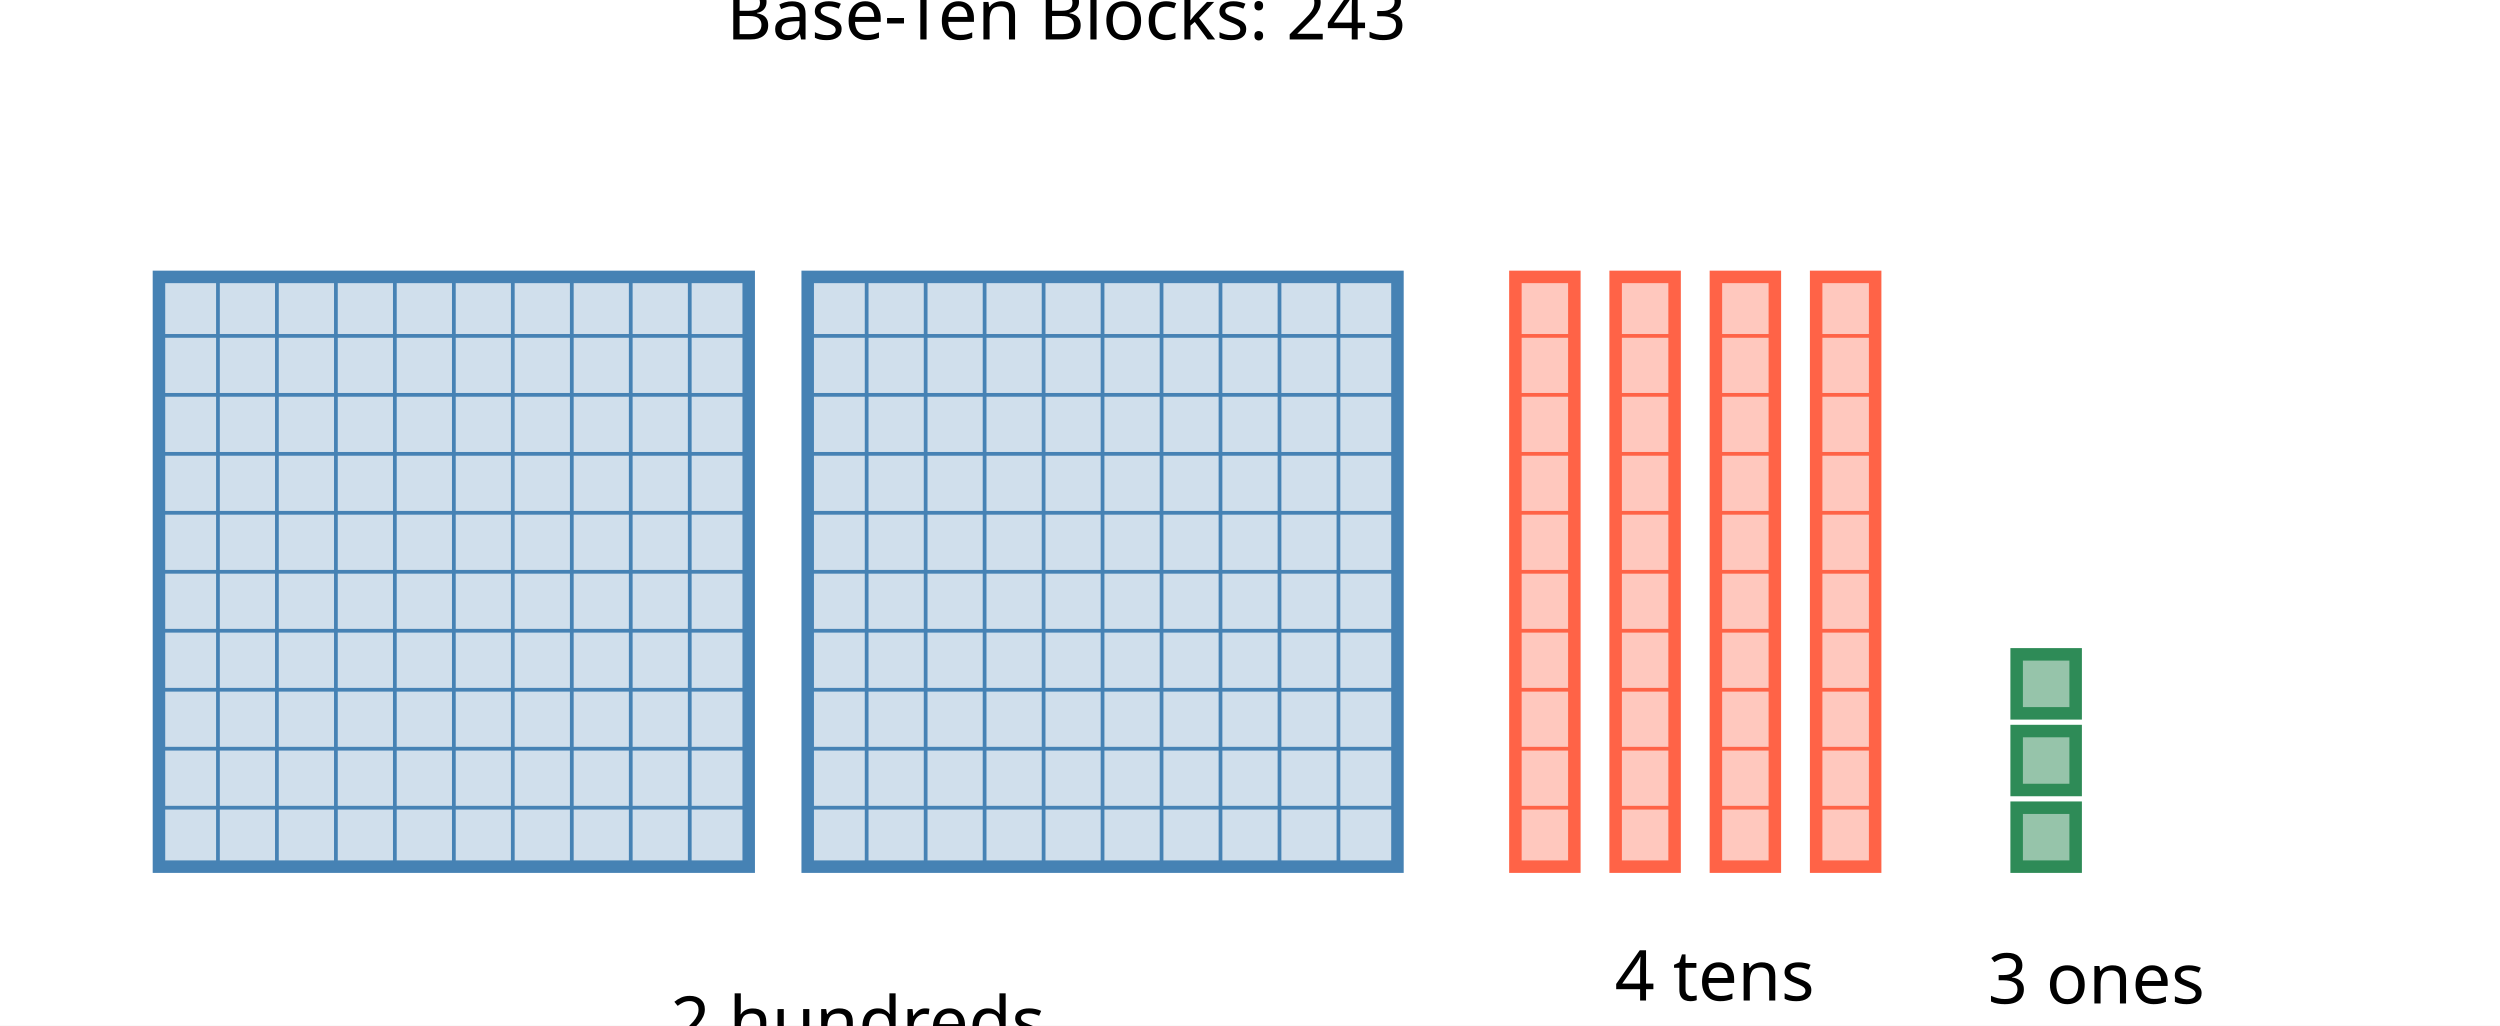
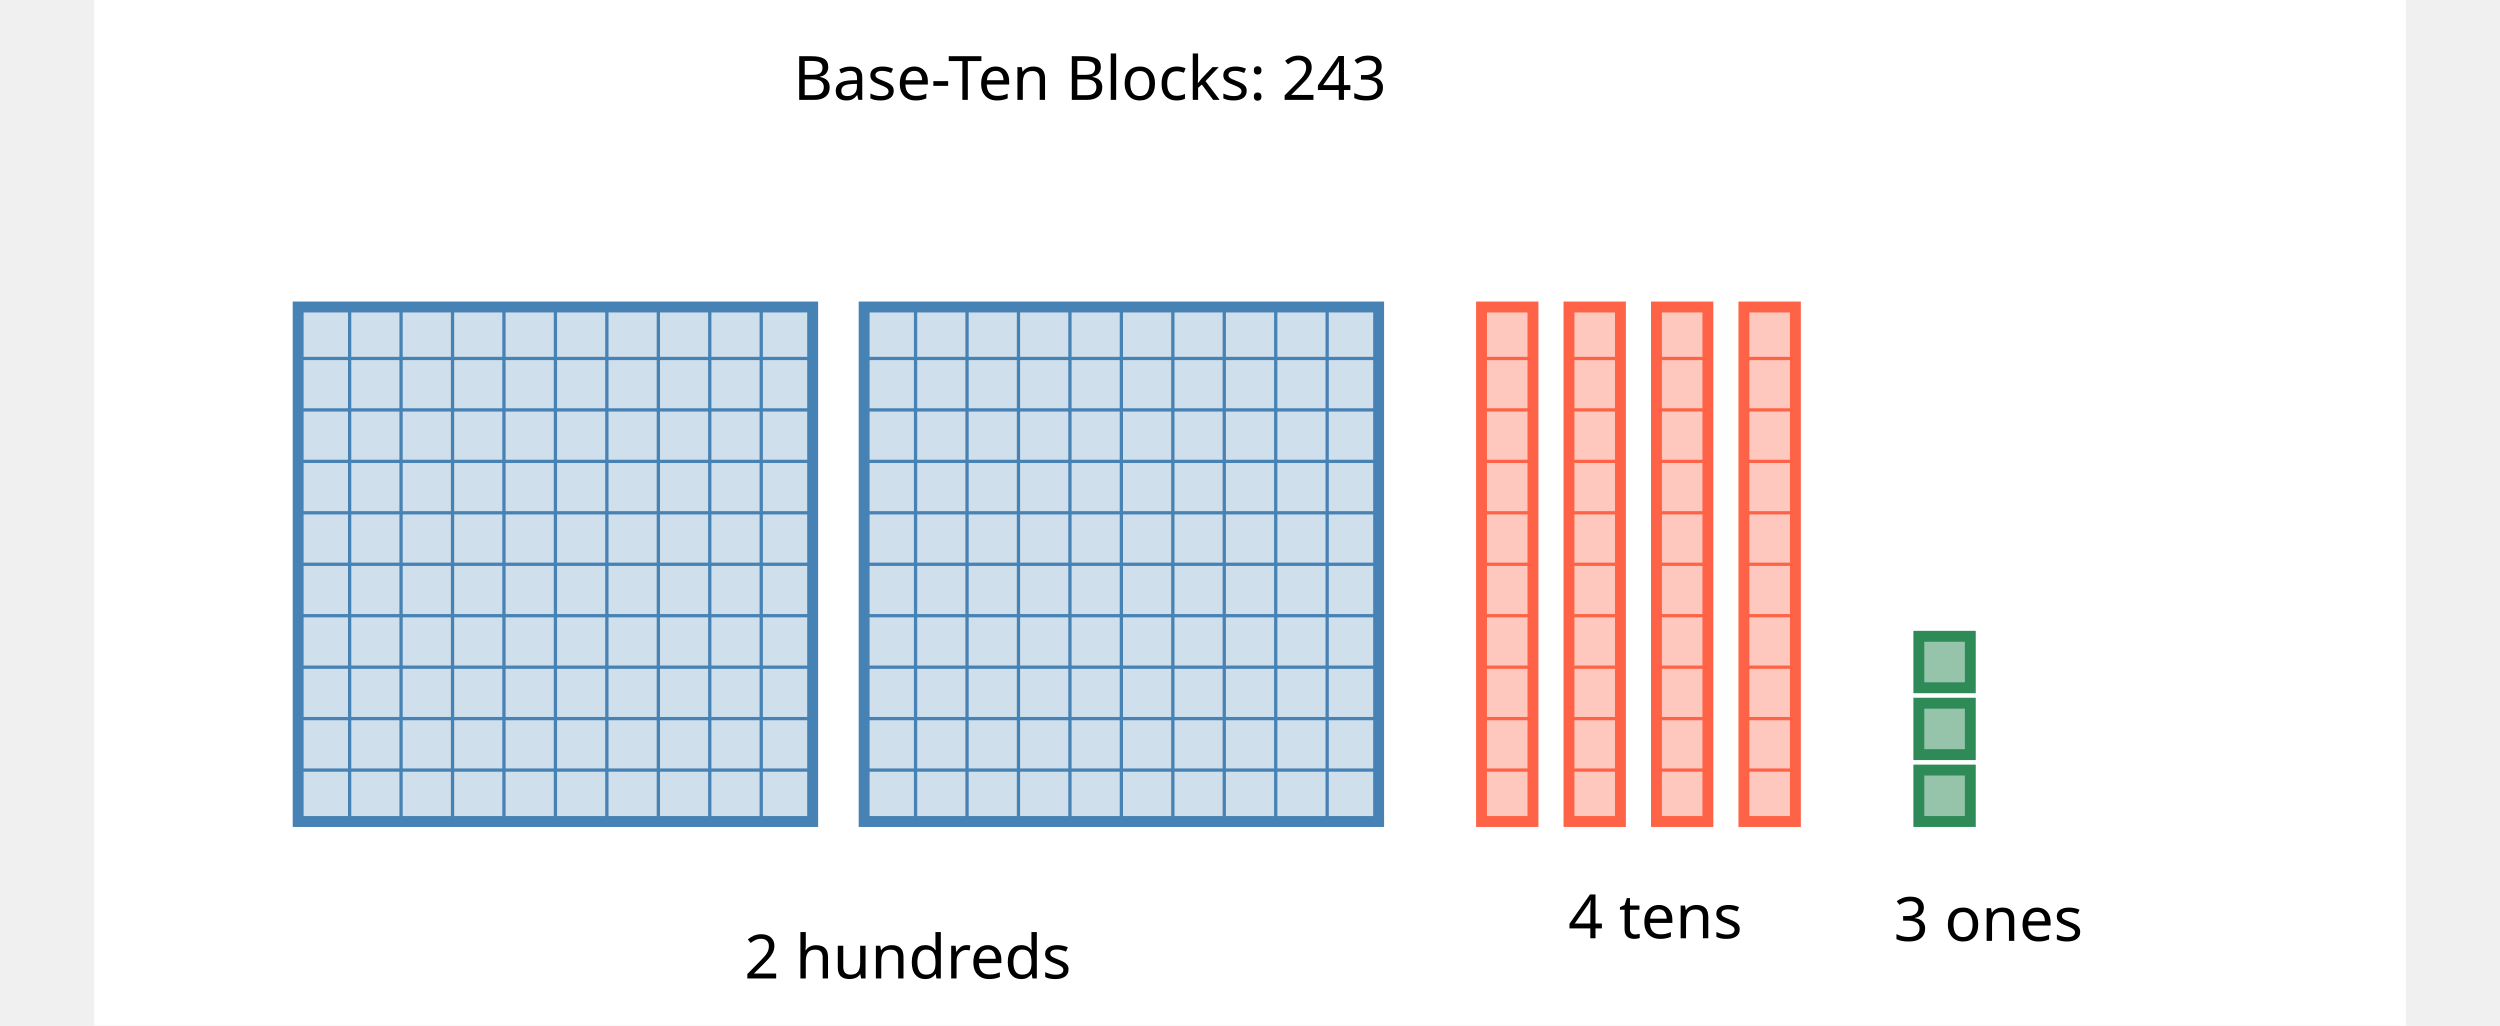
- <svg xmlns="http://www.w3.org/2000/svg" width="500" height="205.128" viewBox="0 0 500 205.128">
+ <svg xmlns="http://www.w3.org/2000/svg" width="500" height="205.128" viewBox="-15 -15 530 235.128">
  <defs>
    <marker id="arrowhead" markerWidth="8" markerHeight="6" refX="8" refY="3" orient="auto">
      <path d="M 0 0 L 8 3 L 0 6 Z" fill="black" />
    </marker>
    <marker id="arrowhead-start" markerWidth="8" markerHeight="6" refX="0" refY="3" orient="auto-start-reverse">
      <path d="M 0 0 L 8 3 L 0 6 Z" fill="black" />
    </marker>
    <style>
    @font-face { font-family: 'NunitoSans'; font-weight: normal; font-style: normal; src: url('/fonts/NunitoSans-Regular.ttf'); }
    @font-face { font-family: 'NunitoSans'; font-weight: bold; font-style: normal; src: url('/fonts/NunitoSans-Bold.ttf'); }
    @font-face { font-family: 'NunitoSans'; font-weight: normal; font-style: italic; src: url('/fonts/NunitoSans-Italic.ttf'); }
    @font-face { font-family: 'NunitoSans'; font-weight: bold; font-style: italic; src: url('/fonts/NunitoSans-BoldItalic.ttf'); }
</style>
  </defs>
-   <rect x="0" y="0" width="500" height="205.128" fill="white" />
+   <rect x="-15" y="-15" width="530" height="235.128" fill="white" />
  <polygon data-ir-id="__pydsl_poly_5" data-role="fill" points="31.79,173.33 149.74,173.33 149.74,55.38 31.79,55.38" fill="steelblue" fill-opacity="0.25" stroke="none" />
  <polygon data-ir-id="__pydsl_poly_84" data-role="fill" points="161.54,173.33 279.49,173.33 279.49,55.38 161.54,55.38" fill="steelblue" fill-opacity="0.25" stroke="none" />
  <polygon data-ir-id="__pydsl_poly_163" data-role="fill" points="303.08,173.33 314.87,173.33 314.87,55.38 303.08,55.38" fill="tomato" fill-opacity="0.35" stroke="none" />
  <polygon data-ir-id="__pydsl_poly_206" data-role="fill" points="323.13,173.33 334.92,173.33 334.92,55.38 323.13,55.38" fill="tomato" fill-opacity="0.35" stroke="none" />
  <polygon data-ir-id="__pydsl_poly_249" data-role="fill" points="343.18,173.33 354.97,173.33 354.97,55.38 343.18,55.38" fill="tomato" fill-opacity="0.35" stroke="none" />
  <polygon data-ir-id="__pydsl_poly_292" data-role="fill" points="363.23,173.33 375.03,173.33 375.03,55.38 363.23,55.38" fill="tomato" fill-opacity="0.35" stroke="none" />
  <polygon data-ir-id="__pydsl_poly_335" data-role="fill" points="403.33,173.33 415.13,173.33 415.13,161.54 403.33,161.54" fill="seagreen" fill-opacity="0.5" stroke="none" />
  <polygon data-ir-id="__pydsl_poly_342" data-role="fill" points="403.33,158.00 415.13,158.00 415.13,146.21 403.33,146.21" fill="seagreen" fill-opacity="0.5" stroke="none" />
  <polygon data-ir-id="__pydsl_poly_349" data-role="fill" points="403.33,142.67 415.13,142.67 415.13,130.87 403.33,130.87" fill="seagreen" fill-opacity="0.5" stroke="none" />
  <polygon data-ir-id="__pydsl_poly_5" data-type="polygon" data-vertices="__pydsl_pt_1,__pydsl_pt_2,__pydsl_pt_3,__pydsl_pt_4" points="31.79,173.33 149.74,173.33 149.74,55.38 31.79,55.38" fill="none" stroke="steelblue" stroke-width="2.5" />
  <line data-ir-id="__pydsl_seg_10" data-type="segment" data-endpoints="__pydsl_pt_8,__pydsl_pt_9" x1="43.59" y1="173.33" x2="43.59" y2="55.38" stroke="steelblue" stroke-width="0.75" />
  <line data-ir-id="__pydsl_seg_14" data-type="segment" data-endpoints="__pydsl_pt_12,__pydsl_pt_13" x1="55.38" y1="173.33" x2="55.38" y2="55.38" stroke="steelblue" stroke-width="0.75" />
  <line data-ir-id="__pydsl_seg_18" data-type="segment" data-endpoints="__pydsl_pt_16,__pydsl_pt_17" x1="67.18" y1="173.33" x2="67.18" y2="55.38" stroke="steelblue" stroke-width="0.75" />
  <line data-ir-id="__pydsl_seg_22" data-type="segment" data-endpoints="__pydsl_pt_20,__pydsl_pt_21" x1="78.97" y1="173.33" x2="78.97" y2="55.38" stroke="steelblue" stroke-width="0.75" />
  <line data-ir-id="__pydsl_seg_26" data-type="segment" data-endpoints="__pydsl_pt_24,__pydsl_pt_25" x1="90.77" y1="173.33" x2="90.77" y2="55.38" stroke="steelblue" stroke-width="0.75" />
  <line data-ir-id="__pydsl_seg_30" data-type="segment" data-endpoints="__pydsl_pt_28,__pydsl_pt_29" x1="102.56" y1="173.33" x2="102.56" y2="55.38" stroke="steelblue" stroke-width="0.75" />
  <line data-ir-id="__pydsl_seg_34" data-type="segment" data-endpoints="__pydsl_pt_32,__pydsl_pt_33" x1="114.36" y1="173.33" x2="114.36" y2="55.38" stroke="steelblue" stroke-width="0.75" />
  <line data-ir-id="__pydsl_seg_38" data-type="segment" data-endpoints="__pydsl_pt_36,__pydsl_pt_37" x1="126.15" y1="173.33" x2="126.15" y2="55.38" stroke="steelblue" stroke-width="0.75" />
  <line data-ir-id="__pydsl_seg_42" data-type="segment" data-endpoints="__pydsl_pt_40,__pydsl_pt_41" x1="137.95" y1="173.33" x2="137.95" y2="55.38" stroke="steelblue" stroke-width="0.75" />
  <line data-ir-id="__pydsl_seg_46" data-type="segment" data-endpoints="__pydsl_pt_44,__pydsl_pt_45" x1="31.79" y1="161.54" x2="149.74" y2="161.54" stroke="steelblue" stroke-width="0.75" />
  <line data-ir-id="__pydsl_seg_50" data-type="segment" data-endpoints="__pydsl_pt_48,__pydsl_pt_49" x1="31.79" y1="149.74" x2="149.74" y2="149.74" stroke="steelblue" stroke-width="0.75" />
  <line data-ir-id="__pydsl_seg_54" data-type="segment" data-endpoints="__pydsl_pt_52,__pydsl_pt_53" x1="31.79" y1="137.95" x2="149.74" y2="137.95" stroke="steelblue" stroke-width="0.75" />
  <line data-ir-id="__pydsl_seg_58" data-type="segment" data-endpoints="__pydsl_pt_56,__pydsl_pt_57" x1="31.79" y1="126.15" x2="149.74" y2="126.15" stroke="steelblue" stroke-width="0.75" />
  <line data-ir-id="__pydsl_seg_62" data-type="segment" data-endpoints="__pydsl_pt_60,__pydsl_pt_61" x1="31.79" y1="114.36" x2="149.74" y2="114.36" stroke="steelblue" stroke-width="0.75" />
  <line data-ir-id="__pydsl_seg_66" data-type="segment" data-endpoints="__pydsl_pt_64,__pydsl_pt_65" x1="31.79" y1="102.56" x2="149.74" y2="102.56" stroke="steelblue" stroke-width="0.75" />
  <line data-ir-id="__pydsl_seg_70" data-type="segment" data-endpoints="__pydsl_pt_68,__pydsl_pt_69" x1="31.79" y1="90.77" x2="149.74" y2="90.77" stroke="steelblue" stroke-width="0.75" />
  <line data-ir-id="__pydsl_seg_74" data-type="segment" data-endpoints="__pydsl_pt_72,__pydsl_pt_73" x1="31.79" y1="78.97" x2="149.74" y2="78.97" stroke="steelblue" stroke-width="0.75" />
  <line data-ir-id="__pydsl_seg_78" data-type="segment" data-endpoints="__pydsl_pt_76,__pydsl_pt_77" x1="31.79" y1="67.18" x2="149.74" y2="67.18" stroke="steelblue" stroke-width="0.75" />
  <polygon data-ir-id="__pydsl_poly_84" data-type="polygon" data-vertices="__pydsl_pt_80,__pydsl_pt_81,__pydsl_pt_82,__pydsl_pt_83" points="161.54,173.33 279.49,173.33 279.49,55.38 161.54,55.38" fill="none" stroke="steelblue" stroke-width="2.5" />
  <line data-ir-id="__pydsl_seg_89" data-type="segment" data-endpoints="__pydsl_pt_87,__pydsl_pt_88" x1="173.33" y1="173.33" x2="173.33" y2="55.38" stroke="steelblue" stroke-width="0.75" />
  <line data-ir-id="__pydsl_seg_93" data-type="segment" data-endpoints="__pydsl_pt_91,__pydsl_pt_92" x1="185.13" y1="173.33" x2="185.13" y2="55.38" stroke="steelblue" stroke-width="0.75" />
  <line data-ir-id="__pydsl_seg_97" data-type="segment" data-endpoints="__pydsl_pt_95,__pydsl_pt_96" x1="196.92" y1="173.33" x2="196.92" y2="55.38" stroke="steelblue" stroke-width="0.75" />
  <line data-ir-id="__pydsl_seg_101" data-type="segment" data-endpoints="__pydsl_pt_99,__pydsl_pt_100" x1="208.72" y1="173.33" x2="208.72" y2="55.38" stroke="steelblue" stroke-width="0.75" />
  <line data-ir-id="__pydsl_seg_105" data-type="segment" data-endpoints="__pydsl_pt_103,__pydsl_pt_104" x1="220.51" y1="173.33" x2="220.51" y2="55.38" stroke="steelblue" stroke-width="0.75" />
  <line data-ir-id="__pydsl_seg_109" data-type="segment" data-endpoints="__pydsl_pt_107,__pydsl_pt_108" x1="232.31" y1="173.33" x2="232.31" y2="55.38" stroke="steelblue" stroke-width="0.75" />
  <line data-ir-id="__pydsl_seg_113" data-type="segment" data-endpoints="__pydsl_pt_111,__pydsl_pt_112" x1="244.10" y1="173.33" x2="244.10" y2="55.38" stroke="steelblue" stroke-width="0.75" />
  <line data-ir-id="__pydsl_seg_117" data-type="segment" data-endpoints="__pydsl_pt_115,__pydsl_pt_116" x1="255.90" y1="173.33" x2="255.90" y2="55.38" stroke="steelblue" stroke-width="0.75" />
  <line data-ir-id="__pydsl_seg_121" data-type="segment" data-endpoints="__pydsl_pt_119,__pydsl_pt_120" x1="267.69" y1="173.33" x2="267.69" y2="55.38" stroke="steelblue" stroke-width="0.75" />
  <line data-ir-id="__pydsl_seg_125" data-type="segment" data-endpoints="__pydsl_pt_123,__pydsl_pt_124" x1="161.54" y1="161.54" x2="279.49" y2="161.54" stroke="steelblue" stroke-width="0.75" />
  <line data-ir-id="__pydsl_seg_129" data-type="segment" data-endpoints="__pydsl_pt_127,__pydsl_pt_128" x1="161.54" y1="149.74" x2="279.49" y2="149.74" stroke="steelblue" stroke-width="0.75" />
  <line data-ir-id="__pydsl_seg_133" data-type="segment" data-endpoints="__pydsl_pt_131,__pydsl_pt_132" x1="161.54" y1="137.95" x2="279.49" y2="137.95" stroke="steelblue" stroke-width="0.75" />
  <line data-ir-id="__pydsl_seg_137" data-type="segment" data-endpoints="__pydsl_pt_135,__pydsl_pt_136" x1="161.54" y1="126.15" x2="279.49" y2="126.15" stroke="steelblue" stroke-width="0.75" />
  <line data-ir-id="__pydsl_seg_141" data-type="segment" data-endpoints="__pydsl_pt_139,__pydsl_pt_140" x1="161.54" y1="114.36" x2="279.49" y2="114.36" stroke="steelblue" stroke-width="0.75" />
  <line data-ir-id="__pydsl_seg_145" data-type="segment" data-endpoints="__pydsl_pt_143,__pydsl_pt_144" x1="161.54" y1="102.56" x2="279.49" y2="102.56" stroke="steelblue" stroke-width="0.75" />
  <line data-ir-id="__pydsl_seg_149" data-type="segment" data-endpoints="__pydsl_pt_147,__pydsl_pt_148" x1="161.54" y1="90.77" x2="279.49" y2="90.77" stroke="steelblue" stroke-width="0.75" />
  <line data-ir-id="__pydsl_seg_153" data-type="segment" data-endpoints="__pydsl_pt_151,__pydsl_pt_152" x1="161.54" y1="78.97" x2="279.49" y2="78.97" stroke="steelblue" stroke-width="0.75" />
  <line data-ir-id="__pydsl_seg_157" data-type="segment" data-endpoints="__pydsl_pt_155,__pydsl_pt_156" x1="161.54" y1="67.18" x2="279.49" y2="67.18" stroke="steelblue" stroke-width="0.75" />
  <polygon data-ir-id="__pydsl_poly_163" data-type="polygon" data-vertices="__pydsl_pt_159,__pydsl_pt_160,__pydsl_pt_161,__pydsl_pt_162" points="303.08,173.33 314.87,173.33 314.87,55.38 303.08,55.38" fill="none" stroke="tomato" stroke-width="2.5" />
  <line data-ir-id="__pydsl_seg_168" data-type="segment" data-endpoints="__pydsl_pt_166,__pydsl_pt_167" x1="303.08" y1="161.54" x2="314.87" y2="161.54" stroke="tomato" stroke-width="0.75" />
  <line data-ir-id="__pydsl_seg_172" data-type="segment" data-endpoints="__pydsl_pt_170,__pydsl_pt_171" x1="303.08" y1="149.74" x2="314.87" y2="149.74" stroke="tomato" stroke-width="0.75" />
  <line data-ir-id="__pydsl_seg_176" data-type="segment" data-endpoints="__pydsl_pt_174,__pydsl_pt_175" x1="303.08" y1="137.95" x2="314.87" y2="137.95" stroke="tomato" stroke-width="0.75" />
  <line data-ir-id="__pydsl_seg_180" data-type="segment" data-endpoints="__pydsl_pt_178,__pydsl_pt_179" x1="303.08" y1="126.15" x2="314.87" y2="126.15" stroke="tomato" stroke-width="0.75" />
  <line data-ir-id="__pydsl_seg_184" data-type="segment" data-endpoints="__pydsl_pt_182,__pydsl_pt_183" x1="303.08" y1="114.36" x2="314.87" y2="114.36" stroke="tomato" stroke-width="0.75" />
  <line data-ir-id="__pydsl_seg_188" data-type="segment" data-endpoints="__pydsl_pt_186,__pydsl_pt_187" x1="303.08" y1="102.56" x2="314.87" y2="102.56" stroke="tomato" stroke-width="0.75" />
  <line data-ir-id="__pydsl_seg_192" data-type="segment" data-endpoints="__pydsl_pt_190,__pydsl_pt_191" x1="303.08" y1="90.77" x2="314.87" y2="90.77" stroke="tomato" stroke-width="0.75" />
  <line data-ir-id="__pydsl_seg_196" data-type="segment" data-endpoints="__pydsl_pt_194,__pydsl_pt_195" x1="303.08" y1="78.97" x2="314.87" y2="78.97" stroke="tomato" stroke-width="0.75" />
  <line data-ir-id="__pydsl_seg_200" data-type="segment" data-endpoints="__pydsl_pt_198,__pydsl_pt_199" x1="303.08" y1="67.18" x2="314.87" y2="67.18" stroke="tomato" stroke-width="0.75" />
  <polygon data-ir-id="__pydsl_poly_206" data-type="polygon" data-vertices="__pydsl_pt_202,__pydsl_pt_203,__pydsl_pt_204,__pydsl_pt_205" points="323.13,173.33 334.92,173.33 334.92,55.38 323.13,55.38" fill="none" stroke="tomato" stroke-width="2.5" />
  <line data-ir-id="__pydsl_seg_211" data-type="segment" data-endpoints="__pydsl_pt_209,__pydsl_pt_210" x1="323.13" y1="161.54" x2="334.92" y2="161.54" stroke="tomato" stroke-width="0.75" />
  <line data-ir-id="__pydsl_seg_215" data-type="segment" data-endpoints="__pydsl_pt_213,__pydsl_pt_214" x1="323.13" y1="149.74" x2="334.92" y2="149.74" stroke="tomato" stroke-width="0.75" />
  <line data-ir-id="__pydsl_seg_219" data-type="segment" data-endpoints="__pydsl_pt_217,__pydsl_pt_218" x1="323.13" y1="137.95" x2="334.92" y2="137.95" stroke="tomato" stroke-width="0.75" />
  <line data-ir-id="__pydsl_seg_223" data-type="segment" data-endpoints="__pydsl_pt_221,__pydsl_pt_222" x1="323.13" y1="126.15" x2="334.92" y2="126.15" stroke="tomato" stroke-width="0.75" />
  <line data-ir-id="__pydsl_seg_227" data-type="segment" data-endpoints="__pydsl_pt_225,__pydsl_pt_226" x1="323.13" y1="114.36" x2="334.92" y2="114.36" stroke="tomato" stroke-width="0.75" />
  <line data-ir-id="__pydsl_seg_231" data-type="segment" data-endpoints="__pydsl_pt_229,__pydsl_pt_230" x1="323.13" y1="102.56" x2="334.92" y2="102.56" stroke="tomato" stroke-width="0.75" />
  <line data-ir-id="__pydsl_seg_235" data-type="segment" data-endpoints="__pydsl_pt_233,__pydsl_pt_234" x1="323.13" y1="90.77" x2="334.92" y2="90.77" stroke="tomato" stroke-width="0.75" />
  <line data-ir-id="__pydsl_seg_239" data-type="segment" data-endpoints="__pydsl_pt_237,__pydsl_pt_238" x1="323.13" y1="78.97" x2="334.92" y2="78.97" stroke="tomato" stroke-width="0.75" />
  <line data-ir-id="__pydsl_seg_243" data-type="segment" data-endpoints="__pydsl_pt_241,__pydsl_pt_242" x1="323.13" y1="67.18" x2="334.92" y2="67.18" stroke="tomato" stroke-width="0.75" />
  <polygon data-ir-id="__pydsl_poly_249" data-type="polygon" data-vertices="__pydsl_pt_245,__pydsl_pt_246,__pydsl_pt_247,__pydsl_pt_248" points="343.18,173.33 354.97,173.33 354.97,55.38 343.18,55.38" fill="none" stroke="tomato" stroke-width="2.5" />
  <line data-ir-id="__pydsl_seg_254" data-type="segment" data-endpoints="__pydsl_pt_252,__pydsl_pt_253" x1="343.18" y1="161.54" x2="354.97" y2="161.54" stroke="tomato" stroke-width="0.75" />
  <line data-ir-id="__pydsl_seg_258" data-type="segment" data-endpoints="__pydsl_pt_256,__pydsl_pt_257" x1="343.18" y1="149.74" x2="354.97" y2="149.74" stroke="tomato" stroke-width="0.75" />
  <line data-ir-id="__pydsl_seg_262" data-type="segment" data-endpoints="__pydsl_pt_260,__pydsl_pt_261" x1="343.18" y1="137.95" x2="354.97" y2="137.95" stroke="tomato" stroke-width="0.75" />
  <line data-ir-id="__pydsl_seg_266" data-type="segment" data-endpoints="__pydsl_pt_264,__pydsl_pt_265" x1="343.18" y1="126.15" x2="354.97" y2="126.15" stroke="tomato" stroke-width="0.75" />
  <line data-ir-id="__pydsl_seg_270" data-type="segment" data-endpoints="__pydsl_pt_268,__pydsl_pt_269" x1="343.18" y1="114.36" x2="354.97" y2="114.36" stroke="tomato" stroke-width="0.75" />
  <line data-ir-id="__pydsl_seg_274" data-type="segment" data-endpoints="__pydsl_pt_272,__pydsl_pt_273" x1="343.18" y1="102.56" x2="354.97" y2="102.56" stroke="tomato" stroke-width="0.75" />
  <line data-ir-id="__pydsl_seg_278" data-type="segment" data-endpoints="__pydsl_pt_276,__pydsl_pt_277" x1="343.18" y1="90.77" x2="354.97" y2="90.77" stroke="tomato" stroke-width="0.75" />
  <line data-ir-id="__pydsl_seg_282" data-type="segment" data-endpoints="__pydsl_pt_280,__pydsl_pt_281" x1="343.18" y1="78.97" x2="354.97" y2="78.97" stroke="tomato" stroke-width="0.75" />
  <line data-ir-id="__pydsl_seg_286" data-type="segment" data-endpoints="__pydsl_pt_284,__pydsl_pt_285" x1="343.18" y1="67.18" x2="354.97" y2="67.18" stroke="tomato" stroke-width="0.75" />
  <polygon data-ir-id="__pydsl_poly_292" data-type="polygon" data-vertices="__pydsl_pt_288,__pydsl_pt_289,__pydsl_pt_290,__pydsl_pt_291" points="363.23,173.33 375.03,173.33 375.03,55.38 363.23,55.38" fill="none" stroke="tomato" stroke-width="2.5" />
  <line data-ir-id="__pydsl_seg_297" data-type="segment" data-endpoints="__pydsl_pt_295,__pydsl_pt_296" x1="363.23" y1="161.54" x2="375.03" y2="161.54" stroke="tomato" stroke-width="0.75" />
  <line data-ir-id="__pydsl_seg_301" data-type="segment" data-endpoints="__pydsl_pt_299,__pydsl_pt_300" x1="363.23" y1="149.74" x2="375.03" y2="149.74" stroke="tomato" stroke-width="0.75" />
  <line data-ir-id="__pydsl_seg_305" data-type="segment" data-endpoints="__pydsl_pt_303,__pydsl_pt_304" x1="363.23" y1="137.95" x2="375.03" y2="137.95" stroke="tomato" stroke-width="0.75" />
  <line data-ir-id="__pydsl_seg_309" data-type="segment" data-endpoints="__pydsl_pt_307,__pydsl_pt_308" x1="363.23" y1="126.15" x2="375.03" y2="126.15" stroke="tomato" stroke-width="0.75" />
  <line data-ir-id="__pydsl_seg_313" data-type="segment" data-endpoints="__pydsl_pt_311,__pydsl_pt_312" x1="363.23" y1="114.36" x2="375.03" y2="114.36" stroke="tomato" stroke-width="0.75" />
  <line data-ir-id="__pydsl_seg_317" data-type="segment" data-endpoints="__pydsl_pt_315,__pydsl_pt_316" x1="363.23" y1="102.56" x2="375.03" y2="102.56" stroke="tomato" stroke-width="0.75" />
  <line data-ir-id="__pydsl_seg_321" data-type="segment" data-endpoints="__pydsl_pt_319,__pydsl_pt_320" x1="363.23" y1="90.77" x2="375.03" y2="90.77" stroke="tomato" stroke-width="0.75" />
  <line data-ir-id="__pydsl_seg_325" data-type="segment" data-endpoints="__pydsl_pt_323,__pydsl_pt_324" x1="363.23" y1="78.97" x2="375.03" y2="78.97" stroke="tomato" stroke-width="0.75" />
  <line data-ir-id="__pydsl_seg_329" data-type="segment" data-endpoints="__pydsl_pt_327,__pydsl_pt_328" x1="363.23" y1="67.18" x2="375.03" y2="67.18" stroke="tomato" stroke-width="0.75" />
  <polygon data-ir-id="__pydsl_poly_335" data-type="polygon" data-vertices="__pydsl_pt_331,__pydsl_pt_332,__pydsl_pt_333,__pydsl_pt_334" points="403.33,173.33 415.13,173.33 415.13,161.54 403.33,161.54" fill="none" stroke="seagreen" stroke-width="2.5" />
  <polygon data-ir-id="__pydsl_poly_342" data-type="polygon" data-vertices="__pydsl_pt_338,__pydsl_pt_339,__pydsl_pt_340,__pydsl_pt_341" points="403.33,158.00 415.13,158.00 415.13,146.21 403.33,146.21" fill="none" stroke="seagreen" stroke-width="2.5" />
  <polygon data-ir-id="__pydsl_poly_349" data-type="polygon" data-vertices="__pydsl_pt_345,__pydsl_pt_346,__pydsl_pt_347,__pydsl_pt_348" points="403.33,142.67 415.13,142.67 415.13,130.87 403.33,130.87" fill="none" stroke="seagreen" stroke-width="2.5" />
  <text data-role="label-free-text" x="171.56" y="203.88" font-family="NunitoSans" font-size="14" fill="black" text-anchor="middle" dominant-baseline="central">2 hundreds</text>
  <text data-role="label-free-text" x="342.92" y="194.67" font-family="NunitoSans" font-size="14" fill="black" text-anchor="middle" dominant-baseline="central">4 tens</text>
  <text data-role="label-free-text" x="419.26" y="195.27" font-family="NunitoSans" font-size="14" fill="black" text-anchor="middle" dominant-baseline="central">3 ones</text>
  <text data-role="label-free-text" x="213.29" y="2.46" font-family="NunitoSans" font-size="14" fill="black" text-anchor="middle" dominant-baseline="central">Base-Ten Blocks: 243</text>
</svg>
